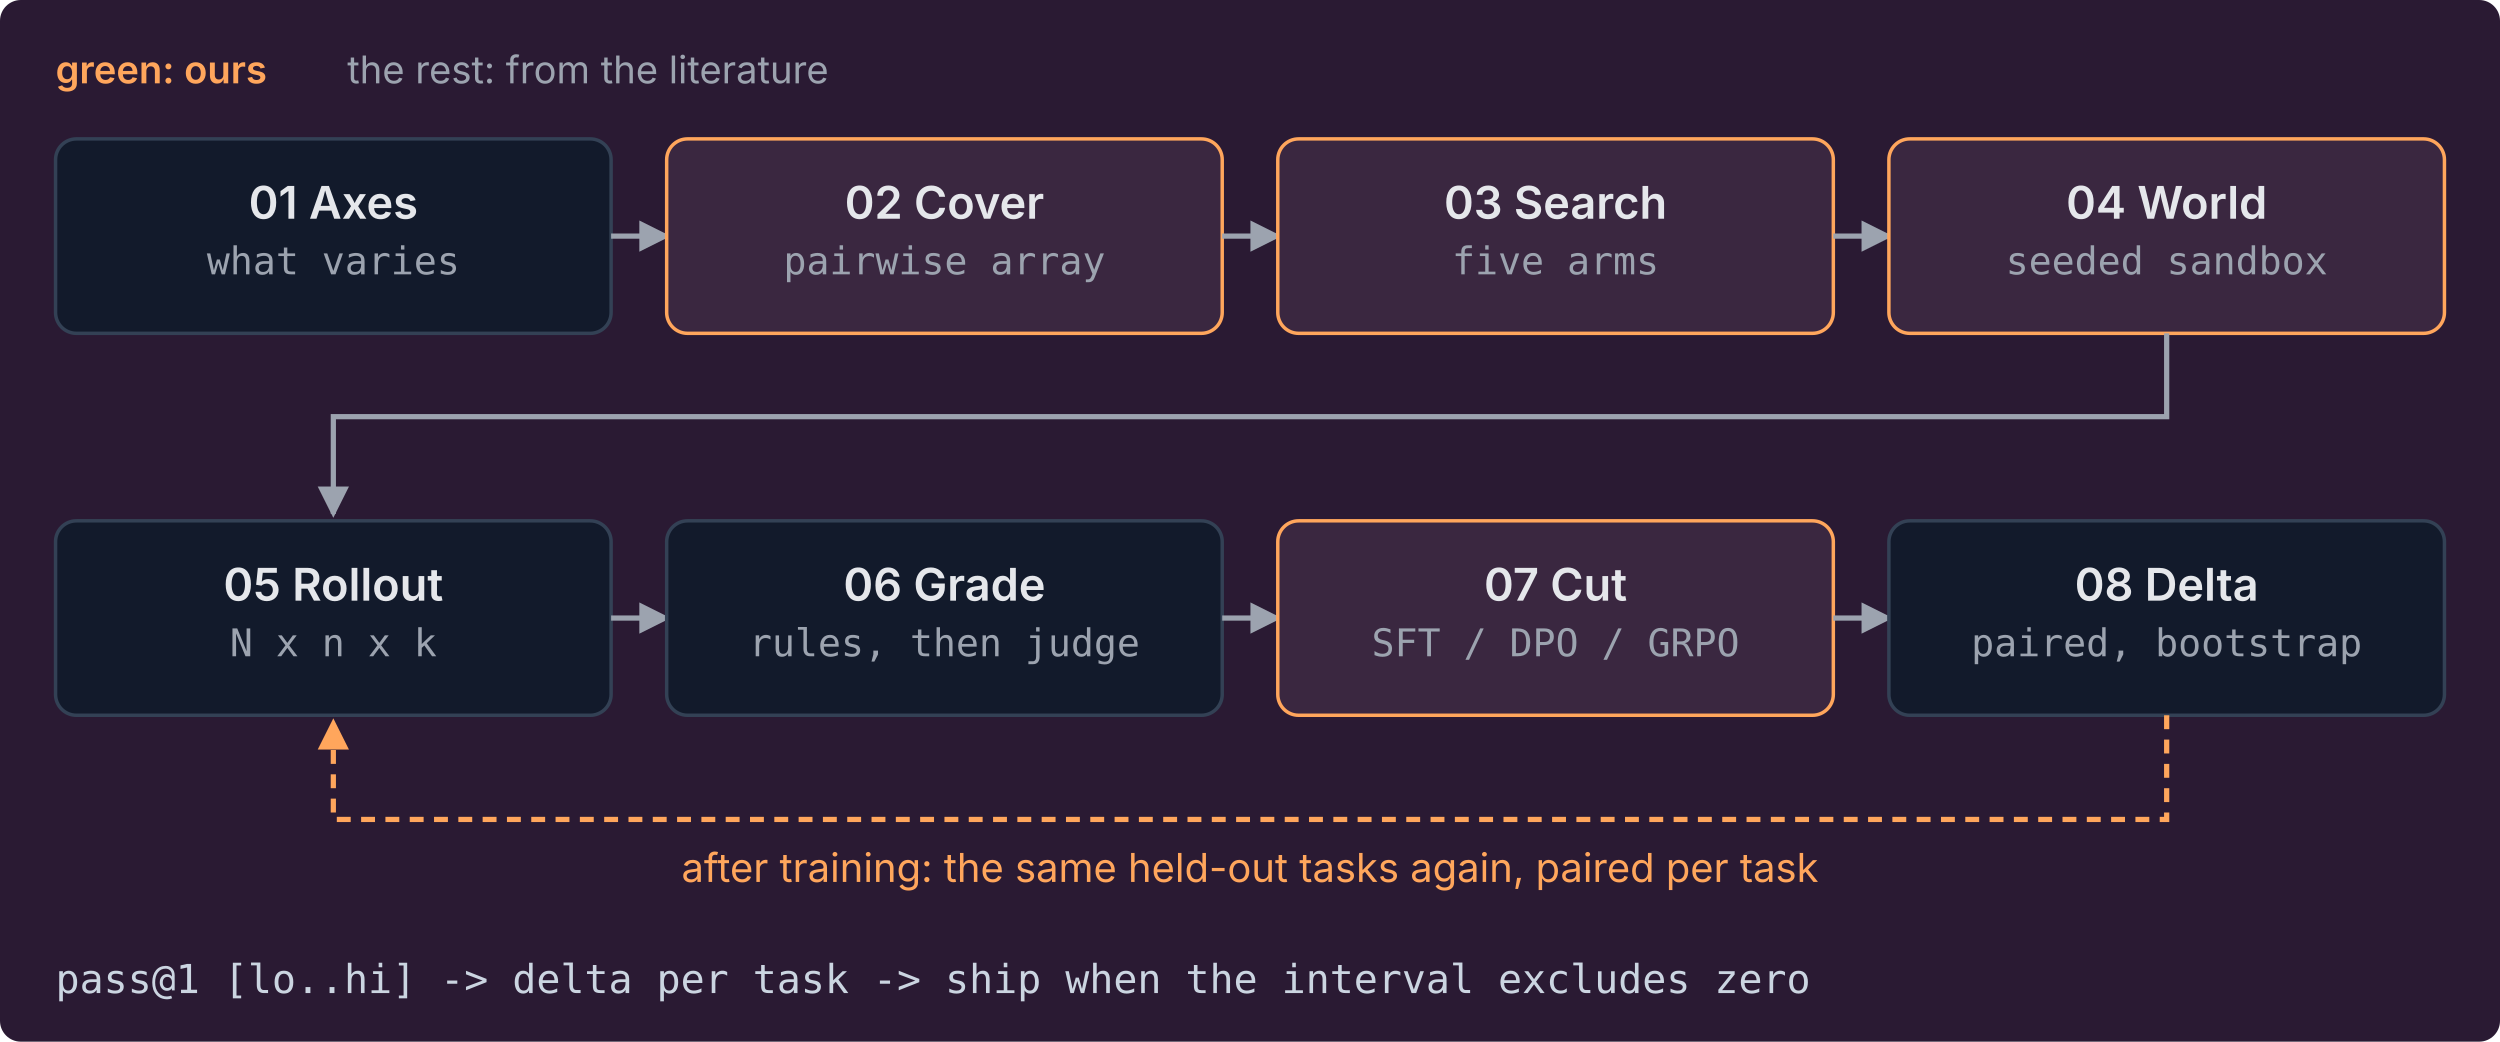
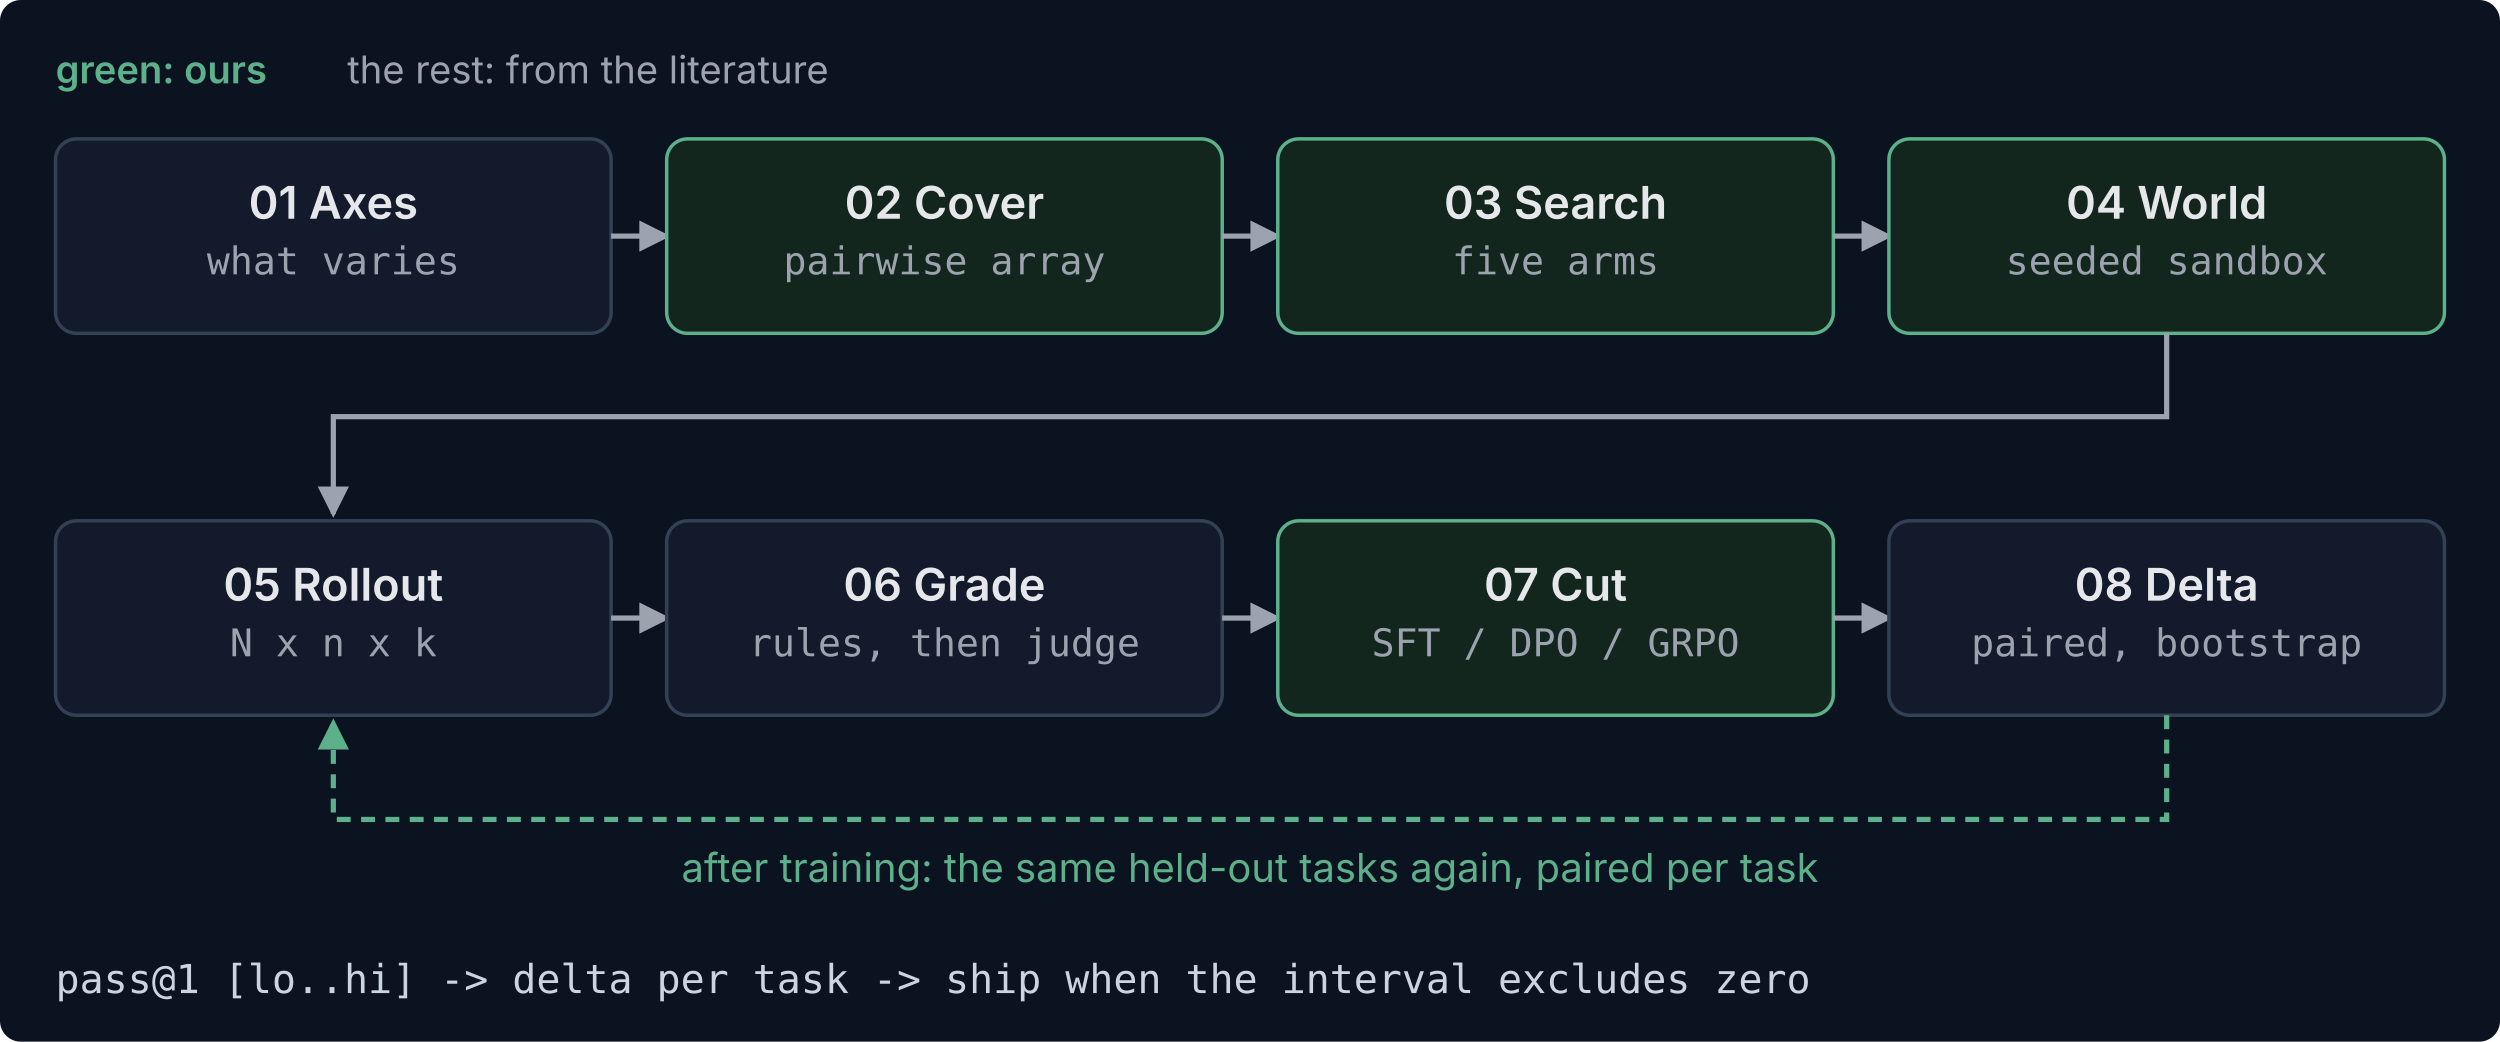
<svg xmlns="http://www.w3.org/2000/svg" viewBox="0 0 720 300" width="720" height="300" role="img" aria-label="The eight steps of the engine, with Delta feeding the next run">
  <defs>
    <marker id="arrow" viewBox="0 0 8 8" refX="7" refY="4" markerWidth="6" markerHeight="6" orient="auto">
      <path d="M0,0 L8,4 L0,8 z" fill="#9CA3AF" />
    </marker>
    <marker id="arrow-green" viewBox="0 0 8 8" refX="7" refY="4" markerWidth="6" markerHeight="6" orient="auto">
-       <path d="M0,0 L8,4 L0,8 z" fill="#FFA65C" />
+       <path d="M0,0 L8,4 L0,8 z" fill="#5CB08A" />
    </marker>
  </defs>
-   <rect width="720" height="300" rx="6" fill="#2A1A33" />
+   <rect width="720" height="300" rx="6" fill="#0B1220" />
  <rect x="16" y="40" width="160" height="56" rx="6" fill="#121A2B" stroke="#334155" />
  <text x="96.0" y="63.0" font-family="ui-sans-serif, system-ui, -apple-system, 'Segoe UI', Inter, sans-serif" font-size="13" font-weight="600" fill="#E5E7EB" text-anchor="middle">01 Axes</text>
  <text x="96.0" y="79.0" font-family="ui-monospace, SFMono-Regular, Menlo, Consolas, monospace" font-size="11" font-weight="400" fill="#9CA3AF" text-anchor="middle">what varies</text>
  <path d="M 176 68.0 L 192 68.0" fill="none" stroke="#9CA3AF" stroke-width="1.5" marker-end="url(#arrow)" />
-   <rect x="192" y="40" width="160" height="56" rx="6" fill="#3A2740" stroke="#FFA65C" />
+   <rect x="192" y="40" width="160" height="56" rx="6" fill="#12261D" stroke="#5CB08A" />
  <text x="272.0" y="63.0" font-family="ui-sans-serif, system-ui, -apple-system, 'Segoe UI', Inter, sans-serif" font-size="13" font-weight="600" fill="#E5E7EB" text-anchor="middle">02 Cover</text>
  <text x="272.0" y="79.0" font-family="ui-monospace, SFMono-Regular, Menlo, Consolas, monospace" font-size="11" font-weight="400" fill="#9CA3AF" text-anchor="middle">pairwise array</text>
  <path d="M 352 68.0 L 368 68.0" fill="none" stroke="#9CA3AF" stroke-width="1.5" marker-end="url(#arrow)" />
-   <rect x="368" y="40" width="160" height="56" rx="6" fill="#3A2740" stroke="#FFA65C" />
+   <rect x="368" y="40" width="160" height="56" rx="6" fill="#12261D" stroke="#5CB08A" />
  <text x="448.0" y="63.0" font-family="ui-sans-serif, system-ui, -apple-system, 'Segoe UI', Inter, sans-serif" font-size="13" font-weight="600" fill="#E5E7EB" text-anchor="middle">03 Search</text>
  <text x="448.0" y="79.0" font-family="ui-monospace, SFMono-Regular, Menlo, Consolas, monospace" font-size="11" font-weight="400" fill="#9CA3AF" text-anchor="middle">five arms</text>
  <path d="M 528 68.0 L 544 68.0" fill="none" stroke="#9CA3AF" stroke-width="1.5" marker-end="url(#arrow)" />
-   <rect x="544" y="40" width="160" height="56" rx="6" fill="#3A2740" stroke="#FFA65C" />
+   <rect x="544" y="40" width="160" height="56" rx="6" fill="#12261D" stroke="#5CB08A" />
  <text x="624.0" y="63.0" font-family="ui-sans-serif, system-ui, -apple-system, 'Segoe UI', Inter, sans-serif" font-size="13" font-weight="600" fill="#E5E7EB" text-anchor="middle">04 World</text>
  <text x="624.0" y="79.0" font-family="ui-monospace, SFMono-Regular, Menlo, Consolas, monospace" font-size="11" font-weight="400" fill="#9CA3AF" text-anchor="middle">seeded sandbox</text>
  <rect x="16" y="150" width="160" height="56" rx="6" fill="#121A2B" stroke="#334155" />
  <text x="96.0" y="173.0" font-family="ui-sans-serif, system-ui, -apple-system, 'Segoe UI', Inter, sans-serif" font-size="13" font-weight="600" fill="#E5E7EB" text-anchor="middle">05 Rollout</text>
  <text x="96.0" y="189.0" font-family="ui-monospace, SFMono-Regular, Menlo, Consolas, monospace" font-size="11" font-weight="400" fill="#9CA3AF" text-anchor="middle">N x n x k</text>
  <path d="M 176 178.0 L 192 178.0" fill="none" stroke="#9CA3AF" stroke-width="1.5" marker-end="url(#arrow)" />
  <rect x="192" y="150" width="160" height="56" rx="6" fill="#121A2B" stroke="#334155" />
  <text x="272.0" y="173.0" font-family="ui-sans-serif, system-ui, -apple-system, 'Segoe UI', Inter, sans-serif" font-size="13" font-weight="600" fill="#E5E7EB" text-anchor="middle">06 Grade</text>
  <text x="272.0" y="189.0" font-family="ui-monospace, SFMono-Regular, Menlo, Consolas, monospace" font-size="11" font-weight="400" fill="#9CA3AF" text-anchor="middle">rules, then judge</text>
  <path d="M 352 178.0 L 368 178.0" fill="none" stroke="#9CA3AF" stroke-width="1.5" marker-end="url(#arrow)" />
-   <rect x="368" y="150" width="160" height="56" rx="6" fill="#3A2740" stroke="#FFA65C" />
+   <rect x="368" y="150" width="160" height="56" rx="6" fill="#12261D" stroke="#5CB08A" />
  <text x="448.0" y="173.0" font-family="ui-sans-serif, system-ui, -apple-system, 'Segoe UI', Inter, sans-serif" font-size="13" font-weight="600" fill="#E5E7EB" text-anchor="middle">07 Cut</text>
  <text x="448.0" y="189.0" font-family="ui-monospace, SFMono-Regular, Menlo, Consolas, monospace" font-size="11" font-weight="400" fill="#9CA3AF" text-anchor="middle">SFT / DPO / GRPO</text>
  <path d="M 528 178.0 L 544 178.0" fill="none" stroke="#9CA3AF" stroke-width="1.5" marker-end="url(#arrow)" />
  <rect x="544" y="150" width="160" height="56" rx="6" fill="#121A2B" stroke="#334155" />
  <text x="624.0" y="173.0" font-family="ui-sans-serif, system-ui, -apple-system, 'Segoe UI', Inter, sans-serif" font-size="13" font-weight="600" fill="#E5E7EB" text-anchor="middle">08 Delta</text>
  <text x="624.0" y="189.0" font-family="ui-monospace, SFMono-Regular, Menlo, Consolas, monospace" font-size="11" font-weight="400" fill="#9CA3AF" text-anchor="middle">paired, bootstrap</text>
  <path d="M 624.0 96 L 624.0 120 L 96.0 120 L 96.0 148" fill="none" stroke="#9CA3AF" stroke-width="1.5" marker-end="url(#arrow)" />
-   <text x="16" y="24" font-family="ui-sans-serif, system-ui, -apple-system, 'Segoe UI', Inter, sans-serif" font-size="11" font-weight="600" fill="#FFA65C" text-anchor="start">green: ours</text>
+   <text x="16" y="24" font-family="ui-sans-serif, system-ui, -apple-system, 'Segoe UI', Inter, sans-serif" font-size="11" font-weight="600" fill="#5CB08A" text-anchor="start">green: ours</text>
  <text x="100" y="24" font-family="ui-sans-serif, system-ui, -apple-system, 'Segoe UI', Inter, sans-serif" font-size="11" font-weight="400" fill="#9CA3AF" text-anchor="start">the rest: from the literature</text>
-   <path d="M 624.0 206 L 624.0 236 L 96.0 236 L 96.0 208" fill="none" stroke="#FFA65C" stroke-width="1.5" marker-end="url(#arrow-green)" stroke-dasharray="4 3" />
-   <text x="360.0" y="254" font-family="ui-sans-serif, system-ui, -apple-system, 'Segoe UI', Inter, sans-serif" font-size="11.5" font-weight="400" fill="#FFA65C" text-anchor="middle">after training: the same held-out tasks again, paired per task</text>
+   <path d="M 624.0 206 L 624.0 236 L 96.0 236 L 96.0 208" fill="none" stroke="#5CB08A" stroke-width="1.5" marker-end="url(#arrow-green)" stroke-dasharray="4 3" />
+   <text x="360.0" y="254" font-family="ui-sans-serif, system-ui, -apple-system, 'Segoe UI', Inter, sans-serif" font-size="11.5" font-weight="400" fill="#5CB08A" text-anchor="middle">after training: the same held-out tasks again, paired per task</text>
  <text x="16" y="286" font-family="ui-monospace, SFMono-Regular, Menlo, Consolas, monospace" font-size="11.5" font-weight="400" fill="#CBD5E1" text-anchor="start">pass@1 [lo..hi]  -&gt;  delta per task  -&gt;  ship when the interval excludes zero</text>
</svg>
